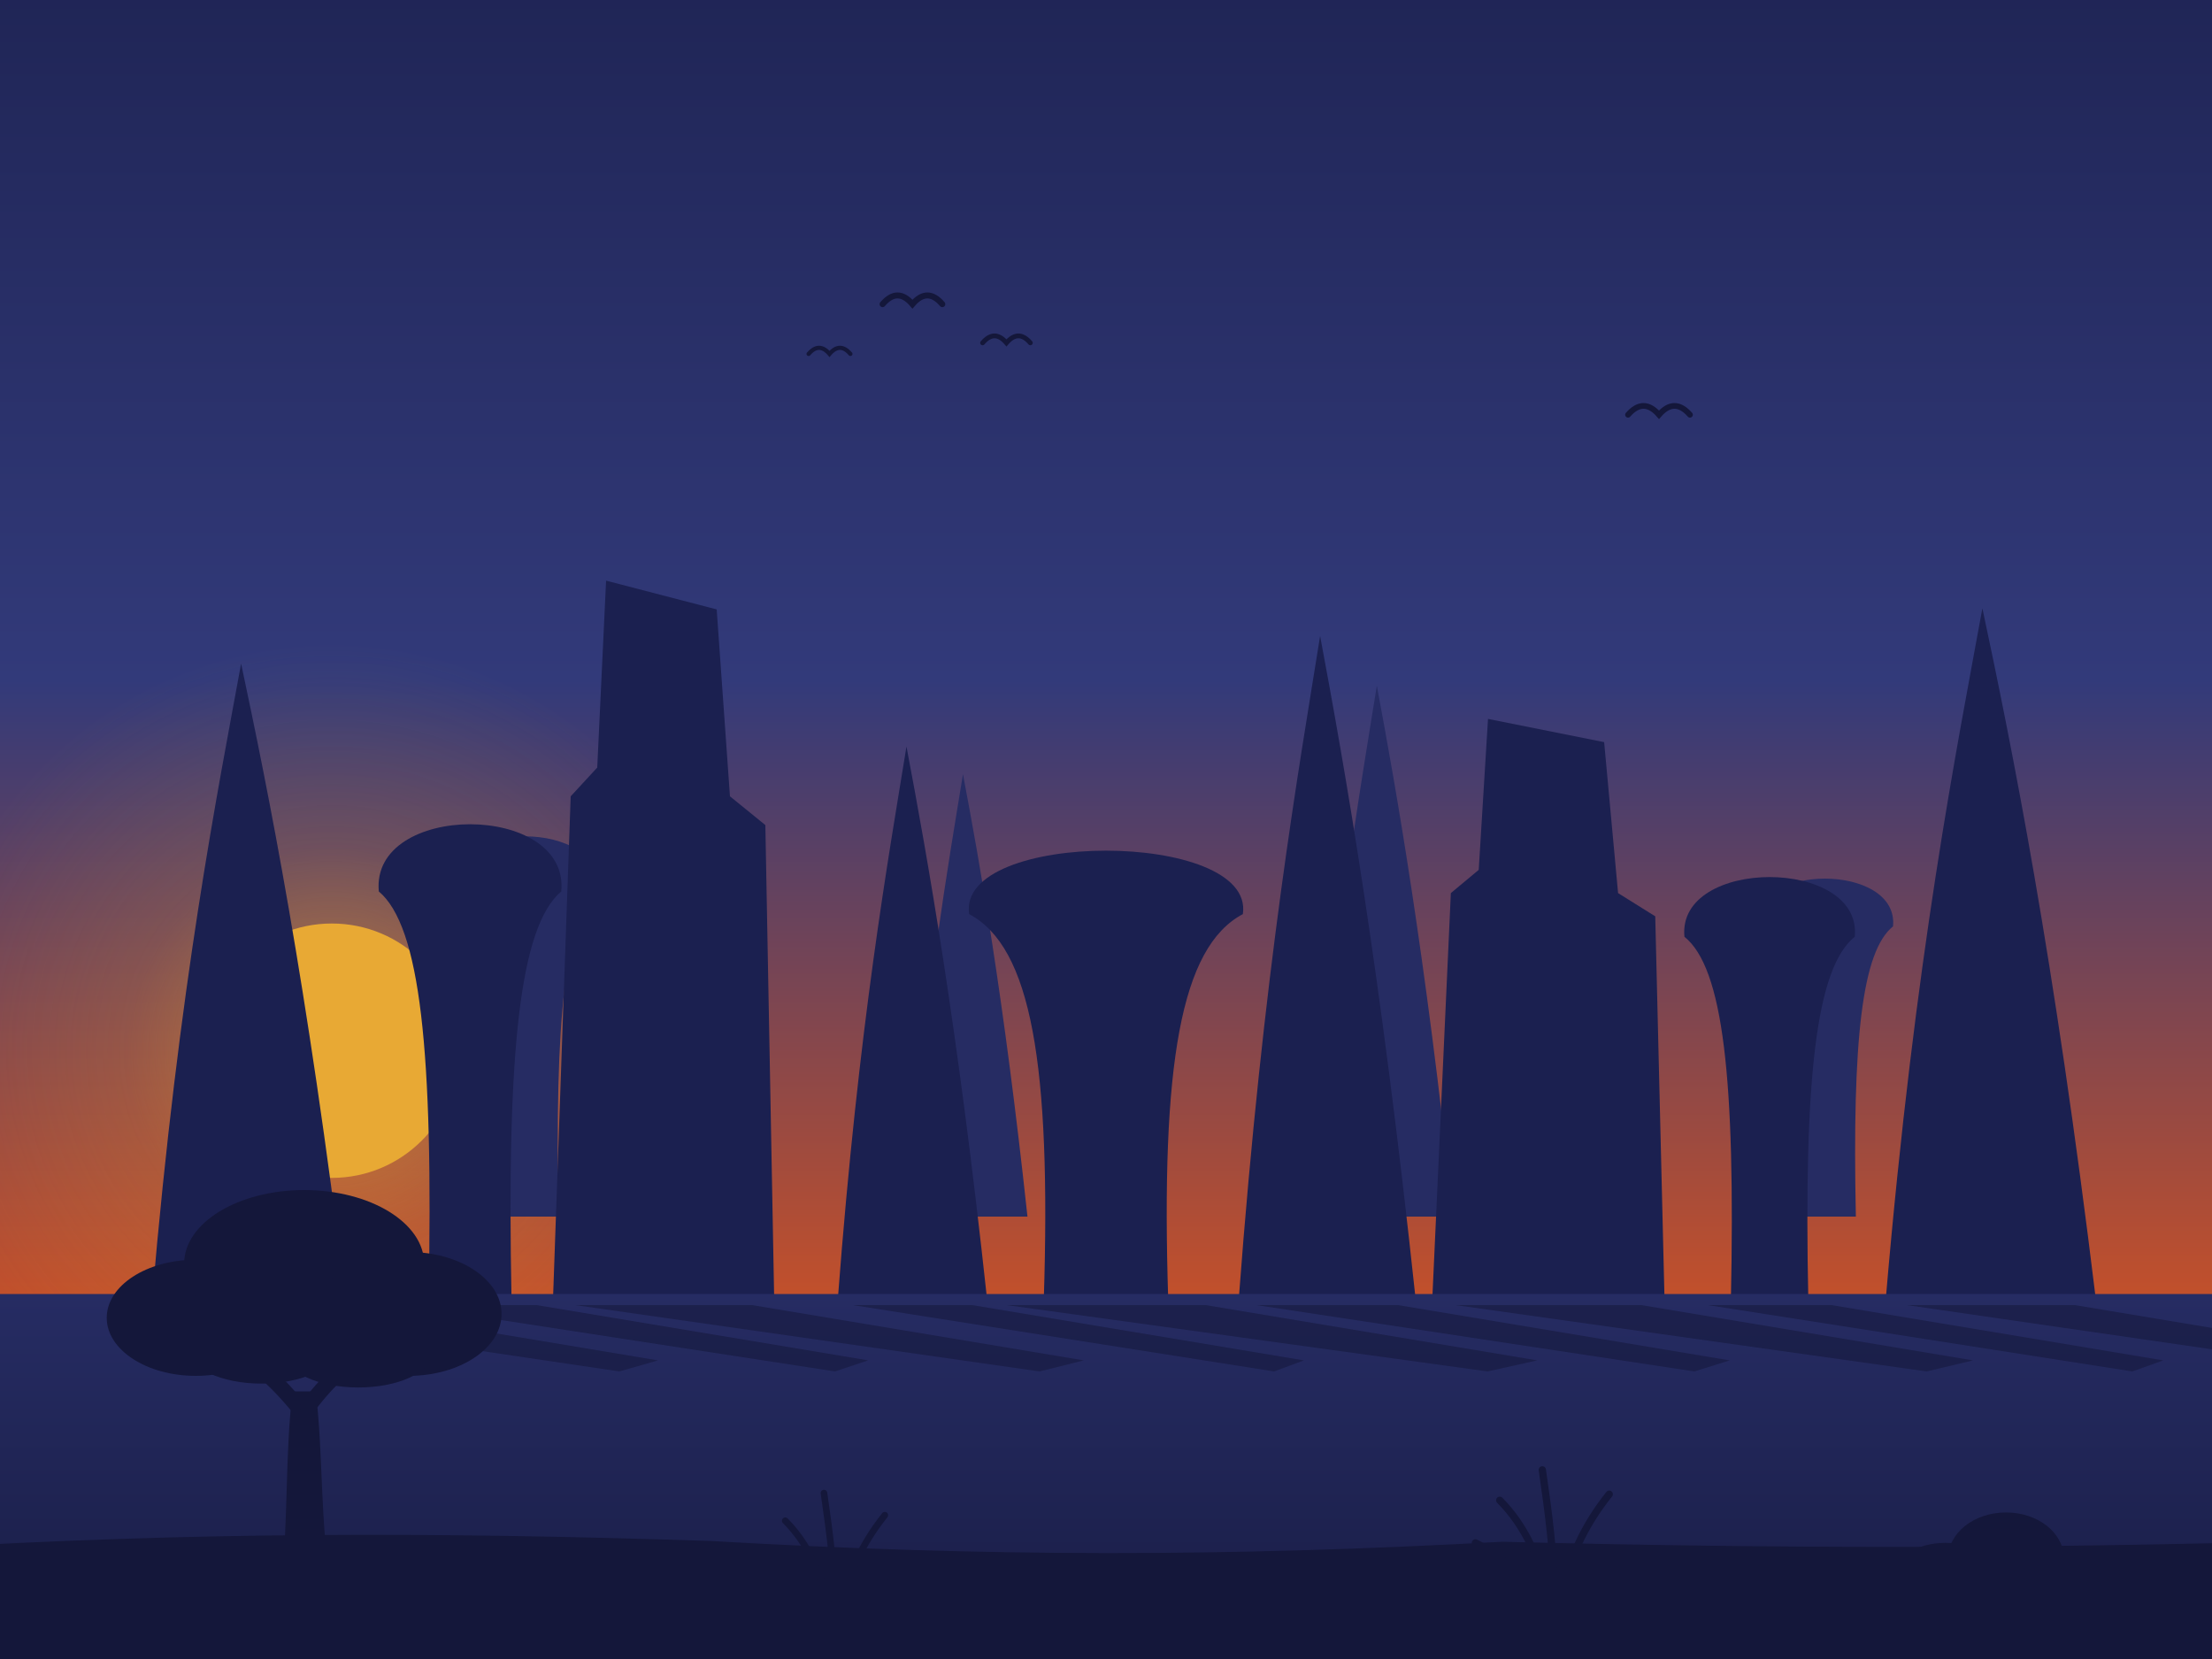
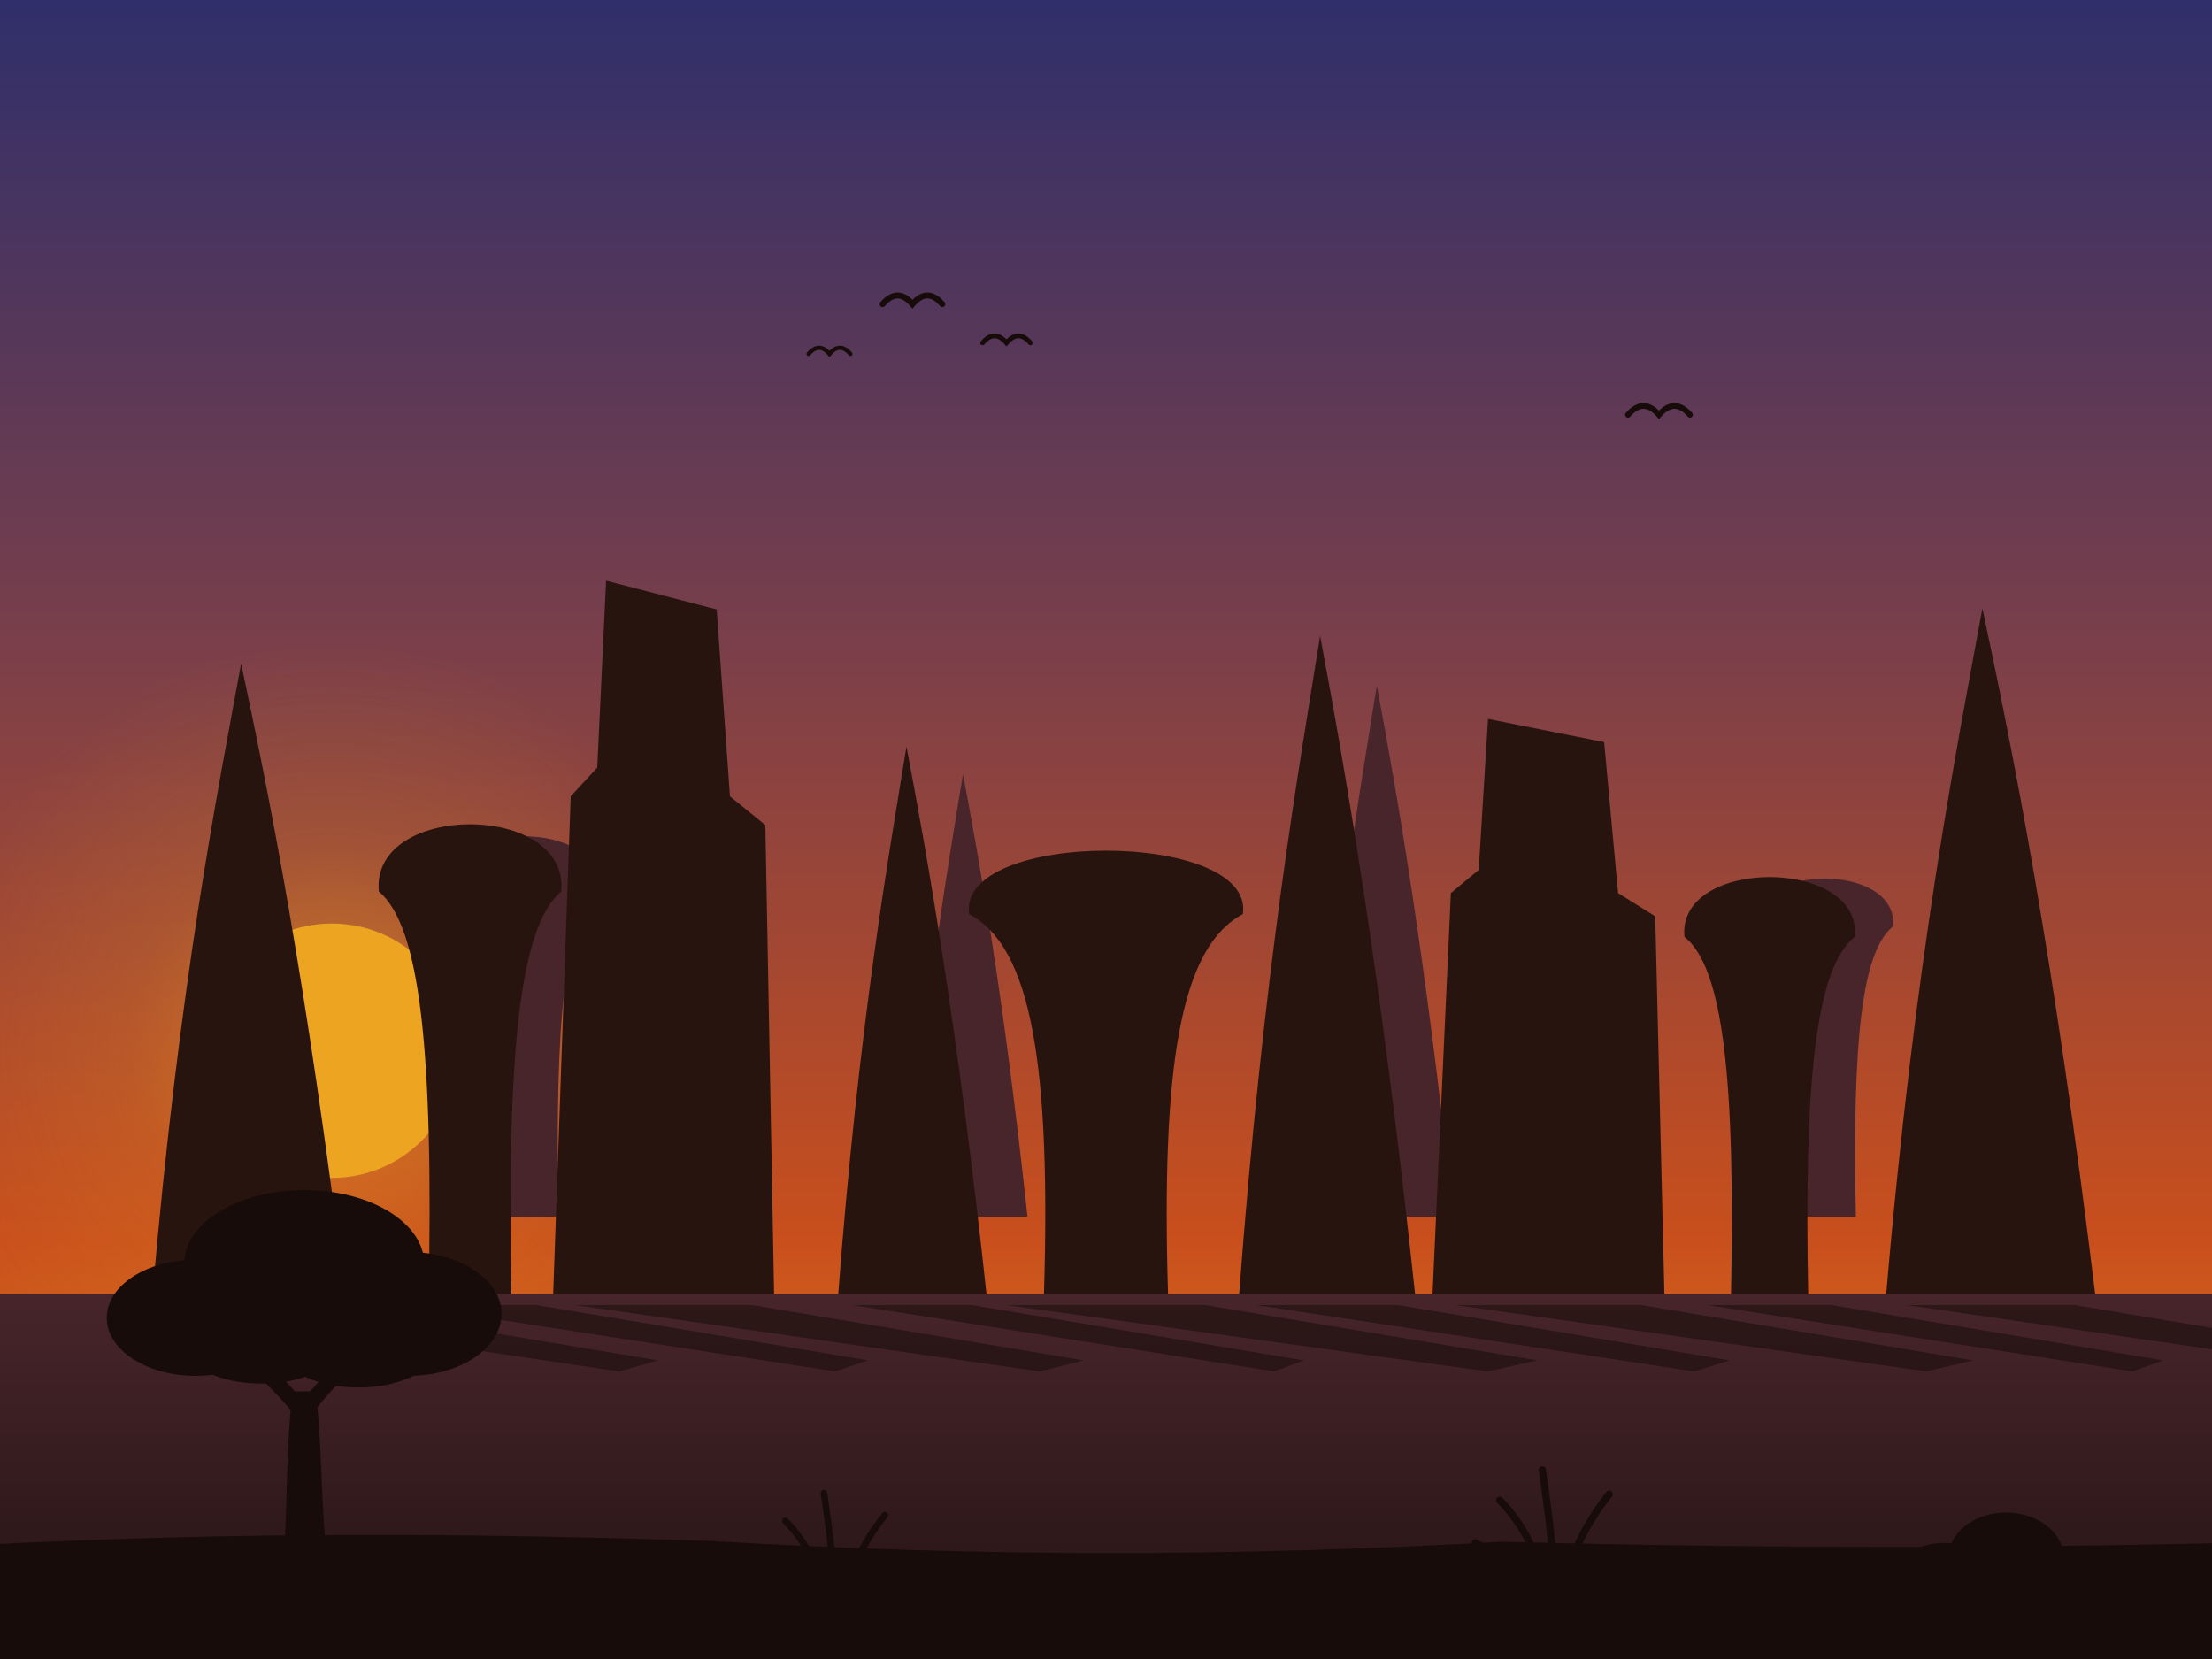
<svg xmlns="http://www.w3.org/2000/svg" viewBox="0 0 800 600" preserveAspectRatio="xMidYMid slice">
  <defs>
    <linearGradient id="pics-sindou-ciel" x1="0" y1="0" x2="0" y2="1">
-       <stop offset="0" stop-color="#1d2251" />
-       <stop offset="0.42" stop-color="#323a7a" />
-       <stop offset="0.75" stop-color="#c2502b" />
-       <stop offset="1" stop-color="#e8a934" />
+       <stop offset="0" stop-color="#232c70" />
+       <stop offset="0.4" stop-color="#7a3f4a" />
+       <stop offset="0.72" stop-color="#c94f1c" />
+       <stop offset="1" stop-color="#eda521" />
    </linearGradient>
    <radialGradient id="pics-sindou-halo">
-       <stop offset="0" stop-color="#e8a934" stop-opacity="0.55" />
-       <stop offset="0.5" stop-color="#e8a934" stop-opacity="0.15" />
-       <stop offset="1" stop-color="#e8a934" stop-opacity="0" />
+       <stop offset="0" stop-color="#eda521" stop-opacity="0.55" />
+       <stop offset="0.5" stop-color="#eda521" stop-opacity="0.15" />
+       <stop offset="1" stop-color="#eda521" stop-opacity="0" />
    </radialGradient>
    <linearGradient id="pics-sindou-sol" x1="0" y1="0" x2="0" y2="1">
-       <stop offset="0" stop-color="#262c63" />
-       <stop offset="1" stop-color="#14173a" />
+       <stop offset="0" stop-color="#47252a" />
+       <stop offset="1" stop-color="#170c0a" />
    </linearGradient>
  </defs>
  <g class="calque-fond">
    <rect x="-40" y="-40" width="880" height="680" fill="url(#pics-sindou-ciel)" />
    <circle cx="120" cy="380" r="147.2" fill="url(#pics-sindou-halo)" class="anime-lueur" />
-     <circle cx="120" cy="380" r="46" fill="#e8a934" />
+     <circle cx="120" cy="380" r="46" fill="#eda521" />
    <g class="anime-vol">
      <g transform="translate(330 110) scale(0.9 0.9)">
-         <path d="M-12 0 Q-6 -7 0 0 Q6 -7 12 0" fill="none" stroke="#14173a" stroke-width="2.4" stroke-linecap="round" />
+         <path d="M-12 0 Q-6 -7 0 0 Q6 -7 12 0" fill="none" stroke="#170c0a" stroke-width="2.4" stroke-linecap="round" />
      </g>
      <g transform="translate(364 124) scale(0.72 0.72)">
-         <path d="M-12 0 Q-6 -7 0 0 Q6 -7 12 0" fill="none" stroke="#14173a" stroke-width="2.4" stroke-linecap="round" />
+         <path d="M-12 0 Q-6 -7 0 0 Q6 -7 12 0" fill="none" stroke="#170c0a" stroke-width="2.4" stroke-linecap="round" />
      </g>
      <g transform="translate(300 128) scale(0.63 0.63)">
-         <path d="M-12 0 Q-6 -7 0 0 Q6 -7 12 0" fill="none" stroke="#14173a" stroke-width="2.4" stroke-linecap="round" />
+         <path d="M-12 0 Q-6 -7 0 0 Q6 -7 12 0" fill="none" stroke="#170c0a" stroke-width="2.4" stroke-linecap="round" />
      </g>
    </g>
    <g class="anime-plane">
      <g transform="translate(600 150) scale(0.8 0.8)">
-         <path d="M-14 0 Q-7 -8 0 0 Q7 -8 14 0" fill="none" stroke="#14173a" stroke-width="2.6" stroke-linecap="round" />
+         <path d="M-14 0 Q-7 -8 0 0 Q7 -8 14 0" fill="none" stroke="#170c0a" stroke-width="2.6" stroke-linecap="round" />
      </g>
    </g>
  </g>
  <g class="calque-decor">
-     <path fill="#262c63" d="M178 440 C179.44 368 175.6 332 163.6 321.92 C161.2 296 218.8 296 216.4 321.92 C204.4 332 200.56 368 202 440Z" />
-     <path fill="#262c63" d="M328.4 440 C334.448 360 343.088 312 348.272 280 C354.32 312 362.96 360 371.6 440Z" />
-     <path fill="#262c63" d="M474.4 440 C481.568 344 491.808 286.4 497.952 248 C505.12 286.4 515.36 344 525.6 440Z" />
-     <path fill="#262c63" d="M648.8 440 C650.144 376 646.56 344 635.36 335.04 C633.12 312 686.88 312 684.64 335.04 C673.44 344 669.856 376 671.2 440Z" />
-     <path fill="#1b2050" d="M55 470 C64.8 355 78.8 286 87.2 240 C97 286 111 355 125 470Z" />
-     <path fill="#1b2050" d="M155 470 C156.8 380 152 335 137 322.4 C134 290 206 290 203 322.4 C188 335 183.2 380 185 470Z" />
-     <path fill="#1b2050" d="M200 470 L206.4 288 L216 277.6 L219.2 210 L259.2 220.4 L264 288 L276.8 298.4 L280 470Z" />
-     <path fill="#1b2050" d="M303 470 C310.56 370 321.36 310 327.84 270 C335.4 310 346.2 370 357 470Z" />
-     <path fill="#1b2050" d="M377.5 470 C380.2 385 373 342.5 350.5 330.6 C346 300 454 300 449.5 330.6 C427 342.5 419.8 385 422.5 470Z" />
-     <path fill="#1b2050" d="M448 470 C456.96 350 469.76 278 477.44 230 C486.4 278 499.2 350 512 470Z" />
-     <path fill="#1b2050" d="M518 470 L524.72 323 L534.8 314.6 L538.16 260 L580.16 268.4 L585.2 323 L598.64 331.4 L602 470Z" />
-     <path fill="#1b2050" d="M626 470 C627.68 390 623.2 350 609.2 338.8 C606.4 310 673.6 310 670.8 338.8 C656.8 350 652.32 390 654 470Z" />
-     <path fill="#1b2050" d="M682 470 C692.64 345 707.84 270 716.96 220 C727.6 270 742.8 345 758 470Z" />
+     <path fill="#47252a" d="M178 440 C179.44 368 175.6 332 163.6 321.92 C161.2 296 218.8 296 216.4 321.92 C204.4 332 200.56 368 202 440Z" />
+     <path fill="#47252a" d="M328.4 440 C334.448 360 343.088 312 348.272 280 C354.32 312 362.96 360 371.6 440Z" />
+     <path fill="#47252a" d="M474.4 440 C481.568 344 491.808 286.4 497.952 248 C505.12 286.4 515.36 344 525.6 440Z" />
+     <path fill="#47252a" d="M648.8 440 C650.144 376 646.56 344 635.36 335.04 C633.12 312 686.88 312 684.64 335.04 C673.44 344 669.856 376 671.2 440Z" />
+     <path fill="#28140f" d="M55 470 C64.8 355 78.8 286 87.2 240 C97 286 111 355 125 470Z" />
+     <path fill="#28140f" d="M155 470 C156.8 380 152 335 137 322.4 C134 290 206 290 203 322.4 C188 335 183.2 380 185 470Z" />
+     <path fill="#28140f" d="M200 470 L206.4 288 L216 277.6 L219.2 210 L259.2 220.4 L264 288 L276.8 298.4 L280 470Z" />
+     <path fill="#28140f" d="M303 470 C310.56 370 321.36 310 327.84 270 C335.4 310 346.2 370 357 470Z" />
+     <path fill="#28140f" d="M377.5 470 C380.2 385 373 342.5 350.5 330.6 C346 300 454 300 449.5 330.6 C427 342.5 419.8 385 422.5 470Z" />
+     <path fill="#28140f" d="M448 470 C456.96 350 469.76 278 477.44 230 C486.4 278 499.2 350 512 470Z" />
+     <path fill="#28140f" d="M518 470 L524.72 323 L534.8 314.6 L538.16 260 L580.16 268.4 L585.2 323 L598.64 331.4 L602 470Z" />
+     <path fill="#28140f" d="M626 470 C627.68 390 623.2 350 609.2 338.8 C606.4 310 673.6 310 670.8 338.8 C656.8 350 652.32 390 654 470Z" />
+     <path fill="#28140f" d="M682 470 C692.64 345 707.84 270 716.96 220 C727.6 270 742.8 345 758 470Z" />
    <rect x="-40" y="468" width="880" height="180" fill="url(#pics-sindou-sol)" />
    <g class="anime-allonge" style="animation-delay:0s">
-       <path fill="#14173a" opacity="0.55" d="M62 472 L118 472 L238 492 L224 496Z" />
+       <path fill="#170c0a" opacity="0.55" d="M62 472 L118 472 L238 492 L224 496Z" />
    </g>
    <g class="anime-allonge" style="animation-delay:-0.4s">
-       <path fill="#14173a" opacity="0.55" d="M146 472 L194 472 L314 492 L302 496Z" />
+       <path fill="#170c0a" opacity="0.55" d="M146 472 L194 472 L314 492 L302 496Z" />
    </g>
    <g class="anime-allonge" style="animation-delay:-0.8s">
-       <path fill="#14173a" opacity="0.55" d="M208 472 L272 472 L392 492 L376 496Z" />
+       <path fill="#170c0a" opacity="0.55" d="M208 472 L272 472 L392 492 L376 496Z" />
    </g>
    <g class="anime-allonge" style="animation-delay:-1.2s">
-       <path fill="#14173a" opacity="0.55" d="M308.4 472 L351.6 472 L471.6 492 L460.8 496Z" />
+       <path fill="#170c0a" opacity="0.55" d="M308.4 472 L351.6 472 L471.6 492 L460.8 496Z" />
    </g>
    <g class="anime-allonge" style="animation-delay:-1.6s">
-       <path fill="#14173a" opacity="0.55" d="M364 472 L436 472 L556 492 L538 496Z" />
+       <path fill="#170c0a" opacity="0.55" d="M364 472 L436 472 L556 492 L538 496Z" />
    </g>
    <g class="anime-allonge" style="animation-delay:-2s">
-       <path fill="#14173a" opacity="0.55" d="M454.4 472 L505.6 472 L625.6 492 L612.8 496Z" />
+       <path fill="#170c0a" opacity="0.55" d="M454.4 472 L505.6 472 L625.6 492 L612.8 496Z" />
    </g>
    <g class="anime-allonge" style="animation-delay:-2.4s">
-       <path fill="#14173a" opacity="0.55" d="M526.4 472 L593.6 472 L713.6 492 L696.8 496Z" />
+       <path fill="#170c0a" opacity="0.55" d="M526.4 472 L593.6 472 L713.6 492 L696.8 496Z" />
    </g>
    <g class="anime-allonge" style="animation-delay:-2.8s">
-       <path fill="#14173a" opacity="0.55" d="M617.6 472 L662.4 472 L782.4 492 L771.2 496Z" />
+       <path fill="#170c0a" opacity="0.55" d="M617.6 472 L662.4 472 L782.4 492 L771.2 496Z" />
    </g>
    <g class="anime-allonge" style="animation-delay:-3.2s">
-       <path fill="#14173a" opacity="0.55" d="M689.6 472 L750.4 472 L870.4 492 L855.2 496Z" />
+       <path fill="#170c0a" opacity="0.55" d="M689.6 472 L750.4 472 L870.4 492 L855.2 496Z" />
    </g>
  </g>
  <g class="calque-personnages">
-     <path fill="#14173a" d="M-30 560 C70.3 554 156.3 554 256.7 557.3 C357 563.1 443 563.1 543.3 557.6 C643.7 560.1 729.7 560.1 830 557.4 V630 H-30Z" />
+     <path fill="#170c0a" d="M-30 560 C70.3 554 156.3 554 256.7 557.3 C357 563.1 443 563.1 543.3 557.6 C643.7 560.1 729.7 560.1 830 557.4 V630 H-30Z" />
    <g transform="translate(110 576) scale(0.7 0.7)">
-       <g fill="#14173a">
+       <g fill="#170c0a">
        <path d="M-12 0 C-8 -40 -10 -70 -6 -104 L6 -104 C10 -70 8 -40 14 0Z" />
-         <path d="M0 -92 C-14 -110 -28 -122 -44 -130" fill="none" stroke="#14173a" stroke-width="8" stroke-linecap="round" stroke-linejoin="round" />
-         <path d="M2 -96 C14 -112 26 -122 40 -128" fill="none" stroke="#14173a" stroke-width="8" stroke-linecap="round" stroke-linejoin="round" />
+         <path d="M0 -92 C-14 -110 -28 -122 -44 -130" fill="none" stroke="#170c0a" stroke-width="8" stroke-linecap="round" stroke-linejoin="round" />
+         <path d="M2 -96 C14 -112 26 -122 40 -128" fill="none" stroke="#170c0a" stroke-width="8" stroke-linecap="round" stroke-linejoin="round" />
        <ellipse cx="-56" cy="-142" rx="46" ry="30" />
        <ellipse cx="0" cy="-170" rx="62" ry="38" />
        <ellipse cx="54" cy="-144" rx="48" ry="32" />
        <ellipse cx="-22" cy="-126" rx="38" ry="18" />
        <ellipse cx="28" cy="-124" rx="38" ry="18" />
      </g>
    </g>
    <g transform="translate(300 584) scale(1 1)">
      <g class="anime-vent">
-         <path d="M0 0 C-2 -14 -8 -26 -16 -34" fill="none" stroke="#14173a" stroke-width="2.4" stroke-linecap="round" stroke-linejoin="round" />
-         <path d="M2 0 C2 -16 0 -30 -2 -44" fill="none" stroke="#14173a" stroke-width="2.4" stroke-linecap="round" stroke-linejoin="round" />
-         <path d="M4 0 C6 -14 12 -26 20 -36" fill="none" stroke="#14173a" stroke-width="2.4" stroke-linecap="round" stroke-linejoin="round" />
-         <path d="M-4 0 C-8 -10 -16 -16 -24 -20" fill="none" stroke="#14173a" stroke-width="2.4" stroke-linecap="round" stroke-linejoin="round" />
-         <path d="M6 0 C10 -8 18 -14 28 -16" fill="none" stroke="#14173a" stroke-width="2.4" stroke-linecap="round" stroke-linejoin="round" />
+         <path d="M0 0 C-2 -14 -8 -26 -16 -34" fill="none" stroke="#170c0a" stroke-width="2.4" stroke-linecap="round" stroke-linejoin="round" />
+         <path d="M2 0 C2 -16 0 -30 -2 -44" fill="none" stroke="#170c0a" stroke-width="2.4" stroke-linecap="round" stroke-linejoin="round" />
+         <path d="M4 0 C6 -14 12 -26 20 -36" fill="none" stroke="#170c0a" stroke-width="2.4" stroke-linecap="round" stroke-linejoin="round" />
+         <path d="M-4 0 C-8 -10 -16 -16 -24 -20" fill="none" stroke="#170c0a" stroke-width="2.4" stroke-linecap="round" stroke-linejoin="round" />
+         <path d="M6 0 C10 -8 18 -14 28 -16" fill="none" stroke="#170c0a" stroke-width="2.4" stroke-linecap="round" stroke-linejoin="round" />
      </g>
    </g>
    <g transform="translate(560 580) scale(1.1 1.1)">
      <g class="anime-vent" style="animation-delay:-0.7s">
-         <path d="M0 0 C-2 -14 -8 -26 -16 -34" fill="none" stroke="#14173a" stroke-width="2.4" stroke-linecap="round" stroke-linejoin="round" />
-         <path d="M2 0 C2 -16 0 -30 -2 -44" fill="none" stroke="#14173a" stroke-width="2.4" stroke-linecap="round" stroke-linejoin="round" />
-         <path d="M4 0 C6 -14 12 -26 20 -36" fill="none" stroke="#14173a" stroke-width="2.4" stroke-linecap="round" stroke-linejoin="round" />
-         <path d="M-4 0 C-8 -10 -16 -16 -24 -20" fill="none" stroke="#14173a" stroke-width="2.4" stroke-linecap="round" stroke-linejoin="round" />
-         <path d="M6 0 C10 -8 18 -14 28 -16" fill="none" stroke="#14173a" stroke-width="2.4" stroke-linecap="round" stroke-linejoin="round" />
+         <path d="M0 0 C-2 -14 -8 -26 -16 -34" fill="none" stroke="#170c0a" stroke-width="2.4" stroke-linecap="round" stroke-linejoin="round" />
+         <path d="M2 0 C2 -16 0 -30 -2 -44" fill="none" stroke="#170c0a" stroke-width="2.4" stroke-linecap="round" stroke-linejoin="round" />
+         <path d="M4 0 C6 -14 12 -26 20 -36" fill="none" stroke="#170c0a" stroke-width="2.4" stroke-linecap="round" stroke-linejoin="round" />
+         <path d="M-4 0 C-8 -10 -16 -16 -24 -20" fill="none" stroke="#170c0a" stroke-width="2.4" stroke-linecap="round" stroke-linejoin="round" />
+         <path d="M6 0 C10 -8 18 -14 28 -16" fill="none" stroke="#170c0a" stroke-width="2.4" stroke-linecap="round" stroke-linejoin="round" />
      </g>
    </g>
    <g transform="translate(720 580) scale(0.55 0.55)">
-       <g fill="#14173a">
+       <g fill="#170c0a">
        <ellipse cx="-30" cy="-18" rx="34" ry="22" />
        <ellipse cx="10" cy="-30" rx="38" ry="30" />
        <ellipse cx="44" cy="-16" rx="30" ry="18" />
        <rect x="-60" y="-14" width="132" height="14" />
      </g>
    </g>
  </g>
</svg>
